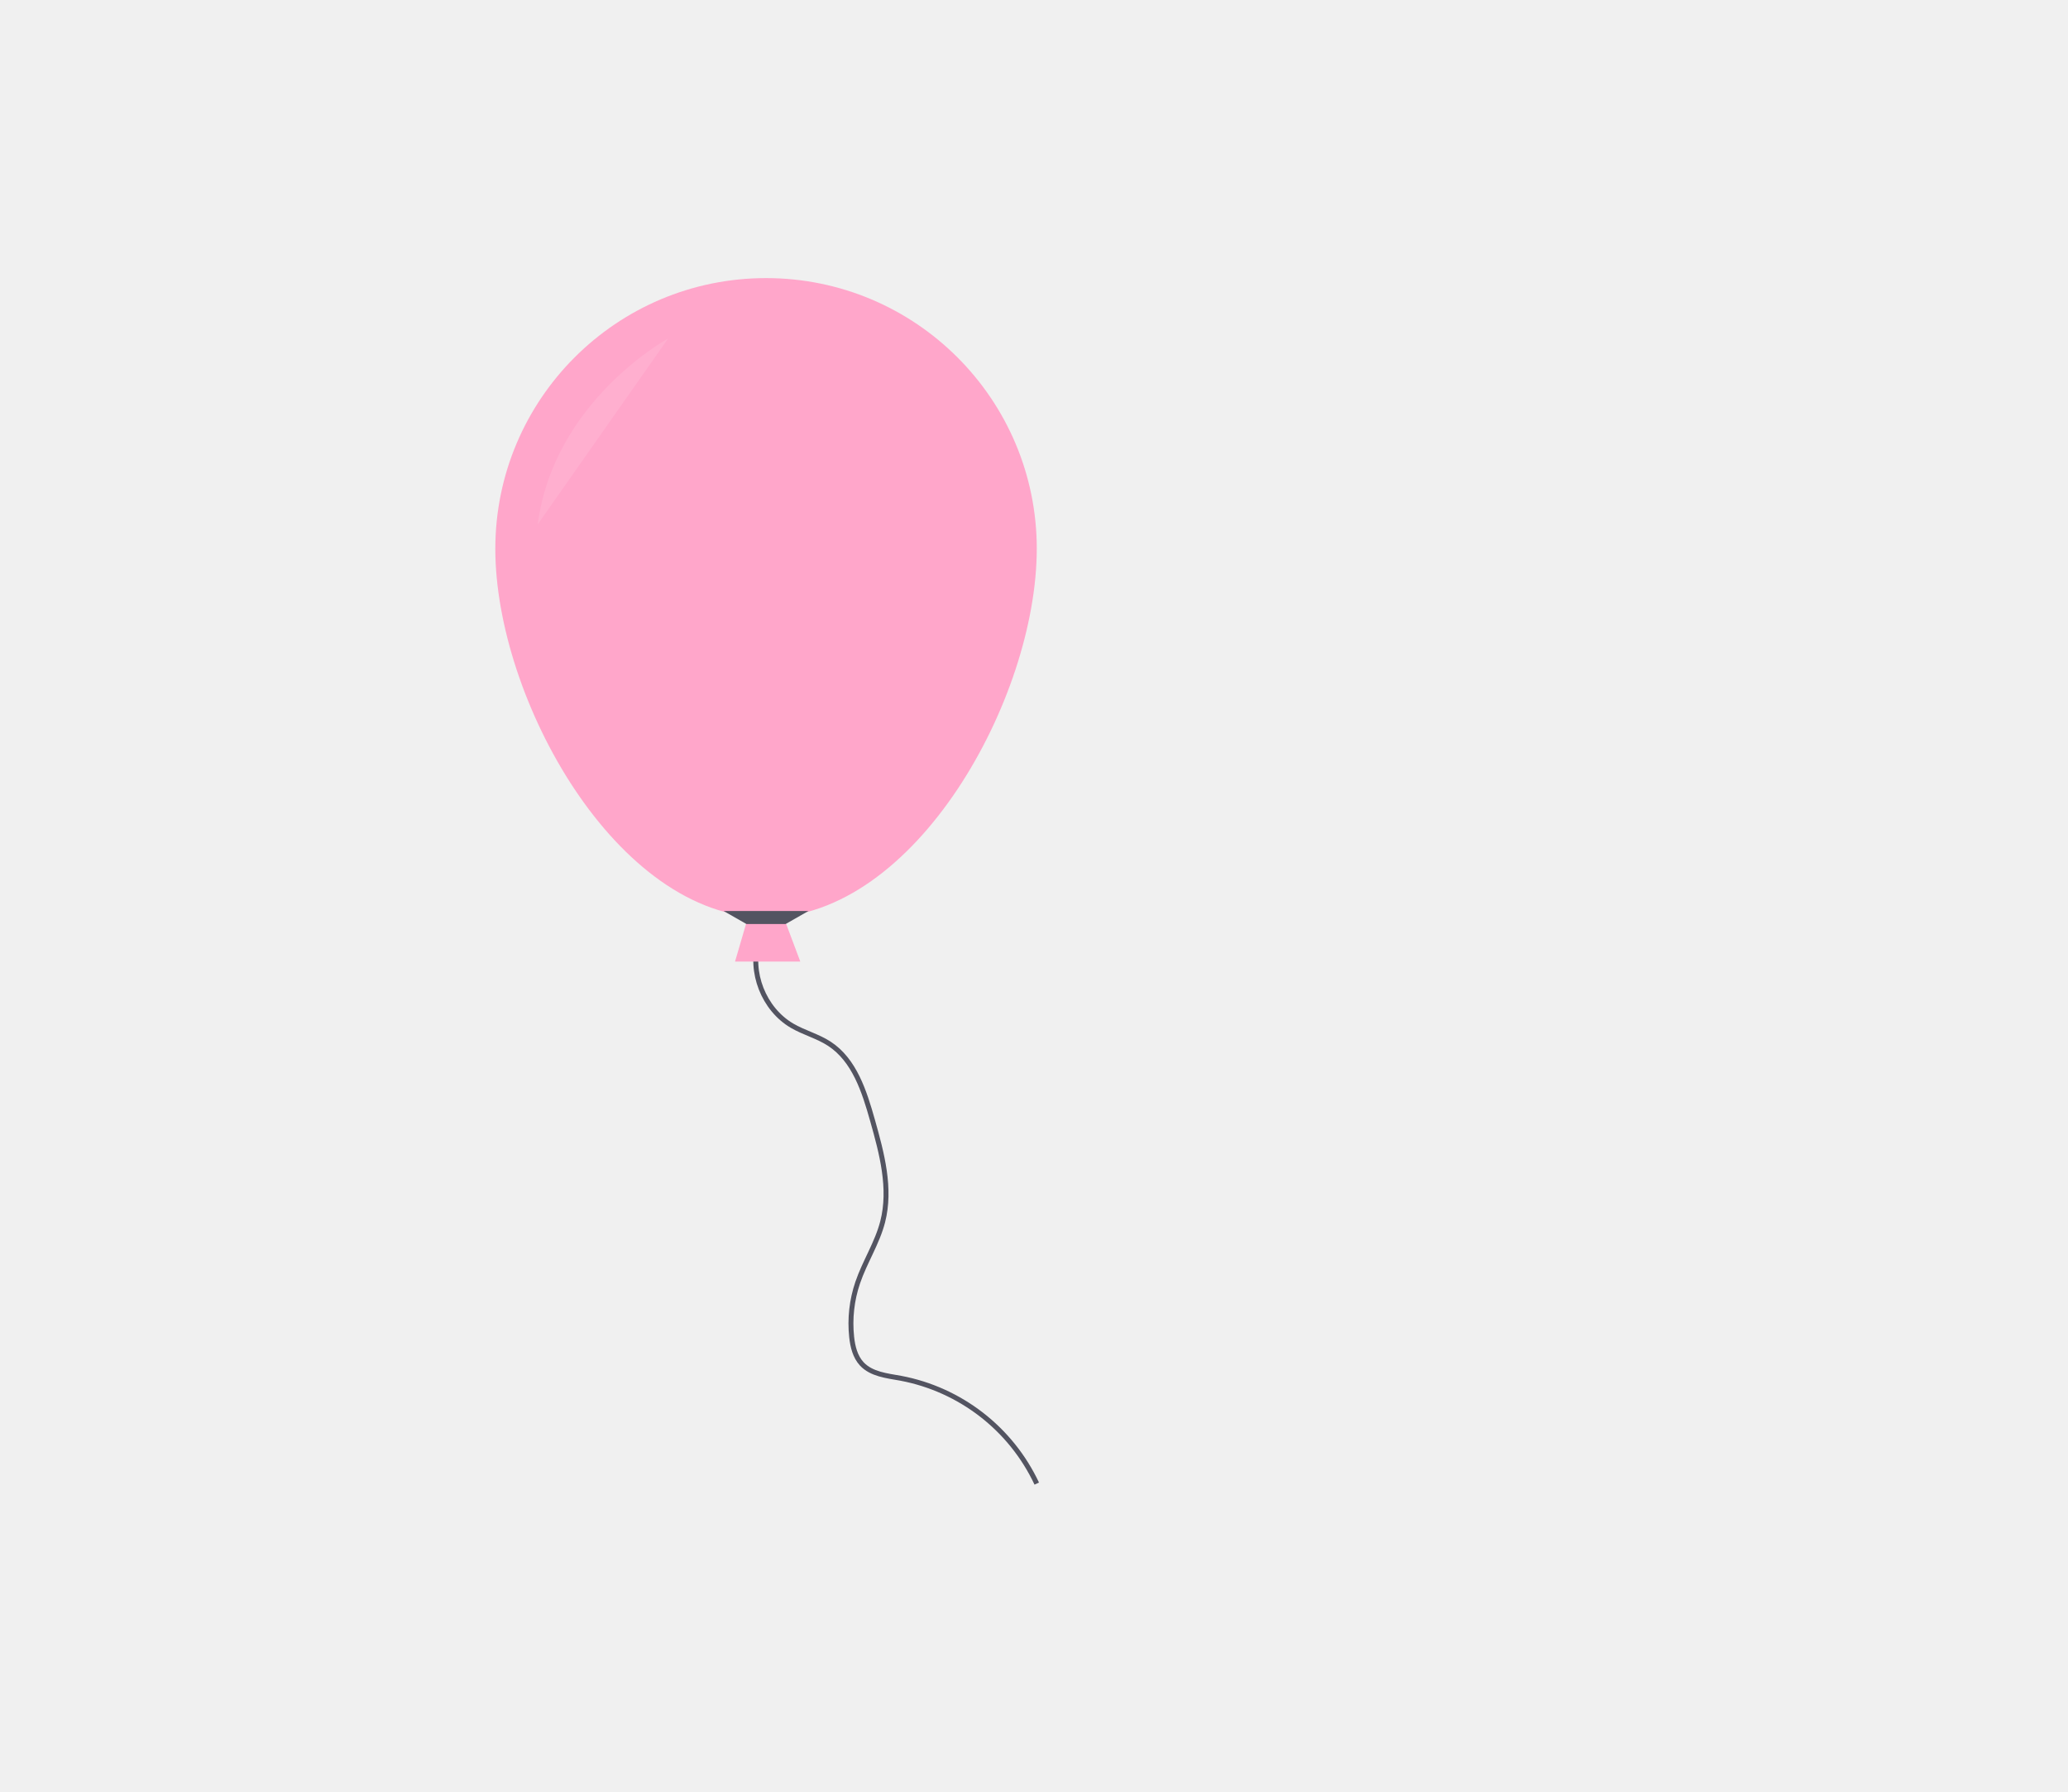
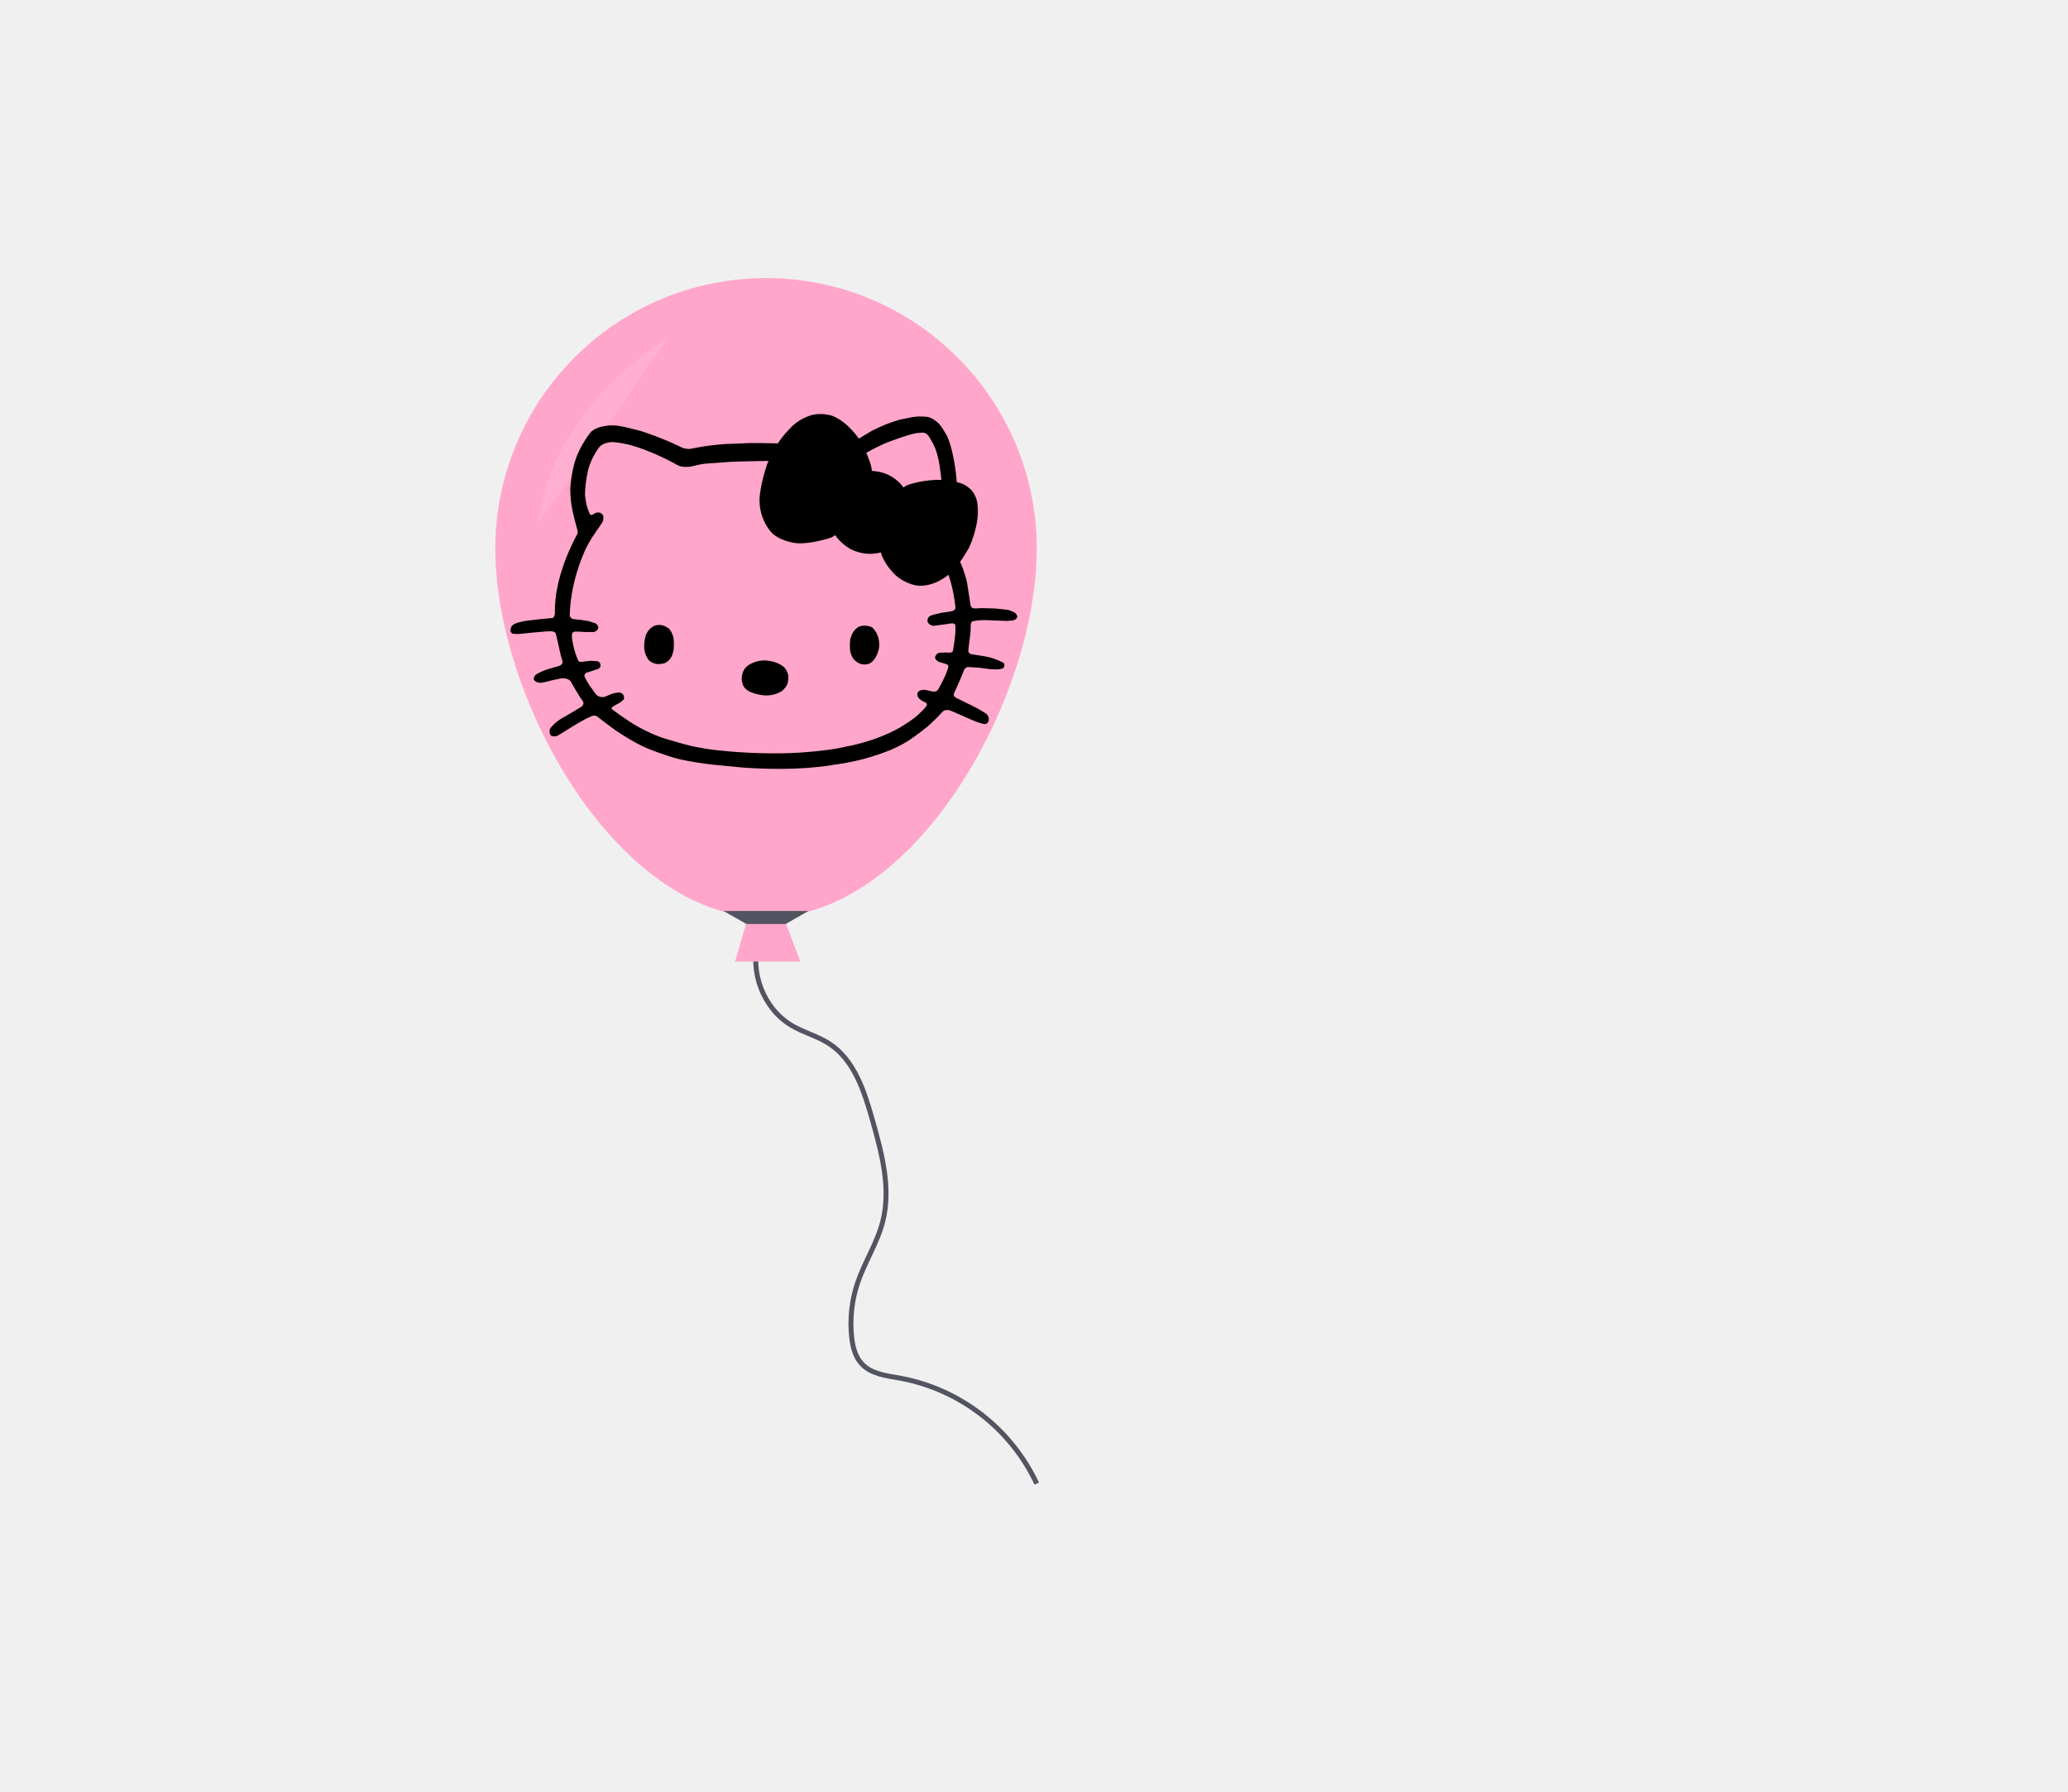
<svg xmlns="http://www.w3.org/2000/svg" id="683d3690-e1ab-45db-97b8-9484a1649262" data-name="Layer 1" width="839.2" height="727.08" viewBox="0 0 839.2 727.08">
  <path d="M488.31,468c-3.94,12.79,2,27.91,13.53,34.64,4.84,2.82,10.41,4.24,15.1,7.3,10.19,6.64,14.21,19.35,17.52,31.05,3.8,13.45,7.61,27.67,4.13,41.2-2.22,8.63-7.27,16.26-10.14,24.7a51.54,51.54,0,0,0-2.45,22c.42,3.94,1.4,8,4.1,10.94,3.9,4.2,10.18,4.83,15.82,5.84a76.78,76.78,0,0,1,55.2,42.74" transform="translate(-180.4 -86.46)" fill="none" stroke="#535461" stroke-miterlimit="10" stroke-width="2" />
  <polygon points="324.76 390.14 298.28 390.14 302.92 374.26 318.8 374.26 324.76 390.14" fill="#ffa6ca" />
  <path d="M601.12,309.16c0,60.68-49.19,149.57-109.86,149.57s-109.86-88.9-109.86-149.57a109.86,109.86,0,0,1,219.73,0Z" transform="translate(-180.4 -86.46)" fill="#ffa6ca" />
  <polygon points="318.8 374.92 302.92 374.92 293.65 369.63 328.07 369.63 318.8 374.92" fill="#535461" />
  <path d="M451.55,223.78s-46.33,25.15-52.95,75.45" transform="translate(-180.4 -86.46)" fill="#fff" opacity="0.1" />
+   <g id="Layer_1" transform="translate(190, 120) scale(0.3)">
+     <svg fill="#000000" width="800px" height="800px" viewBox="0 0 14 14" role="img" focusable="false" aria-hidden="true">
+       <path d="m 9.726,8.327 c 0,0 -0.05,0.323 -0.259,0.389 0,0 -0.098,0.03 -0.197,-0.009 0,0 -0.097,-0.038 -0.16,-0.125 0,0 -0.06,-0.085 -0.072,-0.212 0,0 -0.009,-0.089 0.004,-0.232 0,0 0.02,-0.099 0.072,-0.18 0,0 0.059,-0.091 0.142,-0.129 0,0 0.068,-0.027 0.157,-0.02 0,0 0.086,0.007 0.15,0.04 0,0 0.197,0.16 0.162,0.478 m -2.308,1.034 c 0,0 -0.16,0.107 -0.384,0.099 0,0 -0.2,-0.007 -0.386,-0.098 0,0 -0.097,-0.048 -0.141,-0.146 0,0 -0.043,-0.094 -0.028,-0.211 0,0 0.012,-0.089 0.056,-0.161 0,0 0.051,-0.079 0.129,-0.118 0,0 0.15,-0.099 0.362,-0.095 0,0 0.207,0.004 0.366,0.099 0,0 0.075,0.035 0.126,0.109 0,0 0.05,0.072 0.06,0.158 0,0 0.013,0.111 -0.029,0.207 0,0 -0.042,0.095 -0.131,0.157 m -2.997,-1.552 c 0,0 0.082,-0.034 0.177,-0.009 0,0 0.081,0.02 0.156,0.078 0,0 0.086,0.091 0.109,0.237 0,0 0.017,0.113 0,0.272 0,0 -0.017,0.102 -0.063,0.178 0,0 -0.056,0.091 -0.144,0.129 0,0 -0.102,0.035 -0.205,0.019 0,0 -0.111,-0.019 -0.178,-0.091 0,0 -0.091,-0.109 -0.105,-0.278 0,0 -0.012,-0.148 0.036,-0.305 0,0 0.025,-0.075 0.083,-0.138 0,0 0.062,-0.07 0.134,-0.093 m 3.909,-5.009 c -0.056,0 -0.116,0.006 -0.177,0.02 0,0 -0.246,0.056 -0.448,0.237 l -0.003,0.001 c 0,0 -0.208,0.188 -0.372,0.437 0,0 -0.181,-0.005 -0.366,-0.007 l -0.15,0 c 0,0 -0.123,-0.007 -0.358,0.009 l -0.35,0.012 c 0,0 -0.413,0.021 -0.848,0.117 0,0 -0.123,0.008 -0.204,-0.035 0,0 -0.386,-0.2 -0.955,-0.386 l -0.294,-0.075 c 0,0 -0.182,-0.044 -0.311,-0.058 0,0 -0.365,-0.036 -0.581,0.144 0,0 -0.262,0.307 -0.385,0.707 0,0 -0.086,0.262 -0.11,0.635 0,0 -0.008,0.232 0.048,0.51 0,0 0.031,0.157 0.123,0.492 0,0 0.015,0.046 -0.012,0.095 0,0 -0.495,0.859 -0.522,1.709 0,0 -0.003,0.012 -10e-4,0.144 0,0 0,0.086 -0.051,0.119 l -0.259,0.024 -0.331,0.038 c 0,0 -0.2,0.023 -0.318,0.079 0,0 -0.093,0.039 -0.095,0.161 0,0 0.007,0.051 0.052,0.07 0,0 0.098,0.016 0.239,-0.001 l 0.235,-0.025 0.329,-0.028 0.121,-0.003 c 0,0 0.07,0.004 0.097,0.051 0,0 0.028,0.098 0.075,0.322 0,0 0.044,0.209 0.079,0.318 0,0 0.015,0.039 10e-4,0.071 0,0 -0.016,0.036 -0.068,0.056 l -0.268,0.078 c 0,0 -0.156,0.048 -0.256,0.111 0,0 -0.043,0.015 -0.067,0.06 0,0 -0.02,0.04 -0.015,0.072 0,0 0.005,0.031 0.058,0.058 0,0 0.06,0.031 0.129,0.02 0,0 0.123,-0.02 0.221,-0.052 l 0.244,-0.051 c 0,0 0.136,-0.019 0.217,0.064 l 0.107,0.189 0.115,0.187 c 0,0 0.011,0.025 0.062,0.089 0,0 0.027,0.028 0.02,0.074 0,0 -0.008,0.05 -0.056,0.075 0,0 -0.148,0.094 -0.453,0.267 0,0 -0.072,0.043 -0.148,0.106 0,0 -0.105,0.087 -0.14,0.157 l 0,0.081 c 0,0 0.005,0.048 0.035,0.07 0,0 0.048,0.02 0.101,0.013 0,0 0.048,-0.007 0.086,-0.035 l 0.374,-0.231 c 0,0 0.224,-0.14 0.382,-0.204 0,0 0.035,-0.021 0.079,-0.021 0,0 0.048,0.001 0.083,0.034 0,0 0.278,0.217 0.437,0.327 0,0 0.411,0.283 0.747,0.421 0,0 0.416,0.169 0.75,0.251 0,0 0.31,0.075 0.771,0.127 l 0.676,0.066 c 0,0 0.797,0.072 1.585,0.012 0,0 0.394,-0.029 0.628,-0.075 0,0 0.366,-0.042 0.766,-0.154 0,0 0.29,-0.082 0.543,-0.184 0,0 0.248,-0.099 0.47,-0.244 0,0 0.157,-0.102 0.437,-0.325 0,0 0.189,-0.166 0.349,-0.345 0,0 0.024,-0.027 0.064,-0.04 l 0.081,-0.001 c 0,0 0.05,0.012 0.131,0.05 0,0 0.093,0.044 0.13,0.056 l 0.288,0.127 c 0,0 0.173,0.079 0.297,0.098 0,0 0.046,0.003 0.075,-0.029 0,0 0.025,-0.027 0.027,-0.062 0,0 0.023,-0.081 -0.055,-0.15 0,0 -0.13,-0.093 -0.35,-0.2 l -0.361,-0.177 c 0,0 -0.047,-0.024 -0.059,-0.059 0,0 -0.009,-0.028 0.005,-0.051 l 0.094,-0.211 0.093,-0.213 0.044,-0.117 c 0,0 0.029,-0.068 0.091,-0.081 l 0.271,0.016 0.266,0.036 0.157,0.005 c 0,0 0.098,0 0.152,-0.034 0,0 0.024,-0.019 0.024,-0.064 0,0 0,-0.046 -0.027,-0.06 0,0 -0.181,-0.106 -0.415,-0.148 l -0.137,-0.023 -0.121,-0.019 -0.075,-0.009 c 0,0 -0.032,-0.007 -0.058,-0.031 0,0 -0.027,-0.025 -0.021,-0.048 0,0 0.004,-0.086 0.028,-0.255 0,0 0.024,-0.169 0.027,-0.259 l 10e-4,-0.099 c 0,0 -10e-4,-0.06 0.034,-0.087 0,0 0.148,-0.043 0.401,-0.028 l 0.416,0.016 0.137,-0.009 c 0,0 0.11,-0.016 0.115,-0.098 0,0 -0.012,-0.064 -0.081,-0.102 0,0 -0.008,-0.005 -0.123,-0.05 l -0.313,-0.035 -0.334,-0.009 -0.095,0.005 c 0,0 -0.056,0.005 -0.085,0 0,0 -0.031,0.001 -0.054,-0.03 0,0 -0.02,-0.025 -0.023,-0.055 l -0.083,-0.533 c 0,0 -0.05,-0.236 -0.162,-0.483 0,0 0.083,-0.115 0.207,-0.327 l 0.008,-0.017 c 0,0 0.199,-0.417 0.204,-0.829 0,0 0.003,-0.114 -0.013,-0.224 0,0 -0.02,-0.164 -0.138,-0.298 0,0 -0.118,-0.133 -0.28,-0.174 l -0.068,-0.016 c 0,0 -0.039,-0.659 -0.229,-1.091 0,0 -0.106,-0.192 -0.177,-0.274 0,0 -0.123,-0.144 -0.28,-0.178 0,0 -0.148,-0.027 -0.337,-0.001 l -0.318,0.062 c 0,0 -0.189,0.055 -0.345,0.118 0,0 -0.141,0.056 -0.331,0.152 l -0.301,0.182 c 0,0 -0.259,-0.392 -0.613,-0.534 l -0.005,-0.001 -0.004,-0.003 c 0,0 -0.128,-0.046 -0.295,-0.045 z m 2.441,0.44 c 0.093,0.011 0.137,0.095 0.137,0.095 0.097,0.145 0.152,0.287 0.152,0.287 0.05,0.127 0.083,0.303 0.083,0.303 l 0.038,0.248 0.021,0.187 c -0.394,-0.016 -0.769,0.109 -0.769,0.109 -0.067,0.019 -0.126,0.071 -0.126,0.071 l -0.074,-0.09 c -0.133,-0.144 -0.309,-0.221 -0.309,-0.221 -0.17,-0.076 -0.368,-0.083 -0.368,-0.083 -0.008,-0.097 -0.034,-0.17 -0.034,-0.17 l -0.001,-0.004 -0.021,-0.063 -0.075,-0.191 c 0.356,-0.2 0.523,-0.255 0.523,-0.255 0.172,-0.067 0.356,-0.127 0.356,-0.127 0.232,-0.076 0.326,-0.086 0.326,-0.086 l 0.141,-0.009 z m -7.336,0.225 c 0.105,0.003 0.343,0.054 0.343,0.054 0.597,0.152 1.171,0.488 1.171,0.488 0.129,0.074 0.33,0.035 0.33,0.035 l 0.17,-0.039 c 0.102,-0.024 0.168,-0.028 0.168,-0.028 l 0.609,-0.044 c 0.439,-0.017 0.884,-0.02 0.884,-0.02 l -0.038,0.09 -0.003,0.011 c -0.154,0.464 -0.17,0.763 -0.17,0.763 -0.028,0.537 0.299,0.848 0.299,0.848 l 0.005,0.007 0.007,0.005 c 0.239,0.2 0.577,0.223 0.577,0.223 0.338,0.023 0.79,-0.129 0.79,-0.129 l 0.029,-0.011 c 0.04,-0.019 0.081,-0.052 0.081,-0.052 0.14,0.208 0.356,0.326 0.356,0.326 0.217,0.119 0.462,0.118 0.462,0.118 0.133,0.001 0.267,-0.034 0.267,-0.034 0.008,0.063 0.04,0.119 0.04,0.119 0.107,0.236 0.297,0.412 0.297,0.412 0.227,0.209 0.495,0.25 0.495,0.25 0.407,0.06 0.767,-0.252 0.767,-0.252 l 0.035,0.113 c 0.094,0.301 0.129,0.653 0.129,0.653 0,0.058 -0.042,0.081 -0.042,0.081 -0.048,0.02 -0.14,0.031 -0.14,0.031 l -0.144,0.021 -0.138,0.031 c -0.083,0.017 -0.146,0.05 -0.146,0.05 -0.068,0.051 -0.051,0.13 -0.051,0.13 0.036,0.093 0.145,0.098 0.145,0.098 l 0.215,-0.028 0.215,-0.031 0.015,0.001 c 0.04,0.004 0.051,0.013 0.051,0.013 0.023,0.017 0.019,0.072 0.019,0.072 0.005,0.148 -0.008,0.217 -0.008,0.217 -0.021,0.184 -0.052,0.356 -0.052,0.356 -0.021,0.035 -0.076,0.036 -0.076,0.036 l -0.09,-0.005 -0.161,0.007 c -0.075,0.023 -0.095,0.102 -0.095,0.102 -0.003,0.072 0.095,0.115 0.095,0.115 l 0.174,0.051 c 0.027,0.008 0.039,0.032 0.039,0.032 0.015,0.031 -0.004,0.076 -0.004,0.076 -0.064,0.208 -0.219,0.472 -0.219,0.472 -0.042,0.095 -0.146,0.068 -0.146,0.068 l -0.162,-0.036 c -0.094,-0.017 -0.156,0.027 -0.156,0.027 -0.029,0.016 -0.038,0.056 -0.038,0.056 -0.007,0.035 0.004,0.064 0.004,0.064 0.019,0.056 0.082,0.095 0.082,0.095 0.036,0.023 0.114,0.06 0.114,0.06 0.021,0.015 0.024,0.038 0.024,0.038 0.003,0.023 -0.017,0.048 -0.017,0.048 -0.115,0.148 -0.295,0.286 -0.295,0.286 -0.127,0.095 -0.334,0.22 -0.334,0.22 -0.592,0.335 -1.256,0.444 -1.256,0.444 -0.423,0.107 -1.158,0.148 -1.158,0.148 -0.908,0.051 -1.763,-0.046 -1.763,-0.046 -0.411,-0.032 -0.792,-0.123 -0.792,-0.123 -0.146,-0.035 -0.58,-0.164 -0.58,-0.164 -0.314,-0.094 -0.655,-0.29 -0.655,-0.29 -0.279,-0.16 -0.605,-0.407 -0.605,-0.407 -0.015,-0.009 -0.004,-0.04 -0.004,-0.04 0.035,-0.036 0.153,-0.094 0.153,-0.094 0.101,-0.05 0.137,-0.113 0.137,-0.113 0.007,-0.052 -0.019,-0.095 -0.019,-0.095 -0.029,-0.05 -0.085,-0.052 -0.085,-0.052 -0.09,-0.004 -0.184,0.03 -0.184,0.03 l -0.173,0.072 c -0.134,0.025 -0.199,-0.056 -0.199,-0.056 l -0.148,-0.201 c -0.078,-0.117 -0.123,-0.216 -0.123,-0.216 -0.016,-0.031 0,-0.06 0,-0.06 0.015,-0.027 0.048,-0.042 0.048,-0.042 0.109,-0.03 0.279,-0.091 0.279,-0.091 0.038,-0.027 0.042,-0.044 0.042,-0.044 0.011,-0.042 -0.003,-0.079 -0.003,-0.079 -0.016,-0.043 -0.062,-0.055 -0.062,-0.055 l -0.157,-0.011 -0.177,0.019 c -0.072,0.027 -0.118,-0.013 -0.118,-0.013 -0.13,-0.282 -0.154,-0.555 -0.154,-0.555 l 0,-0.059 c -10e-4,-0.039 0.019,-0.06 0.019,-0.06 0.02,-0.021 0.056,-0.023 0.056,-0.023 l 0.123,0.003 0.122,0.009 c 0.051,-0.005 0.178,0 0.178,0 0.105,-0.009 0.126,-0.097 0.126,-0.097 0.004,-0.079 -0.078,-0.114 -0.078,-0.114 -0.102,-0.028 -0.142,-0.047 -0.142,-0.047 l -0.189,-0.03 -0.186,-0.02 c -0.023,-0.003 -0.046,-0.024 -0.046,-0.024 -0.021,-0.02 -0.035,-0.046 -0.035,-0.046 0.009,-0.788 0.33,-1.481 0.33,-1.481 0.064,-0.17 0.199,-0.38 0.199,-0.38 l 0.244,-0.36 c 0.038,-0.081 0.021,-0.145 0.021,-0.145 -0.023,-0.075 -0.099,-0.086 -0.099,-0.086 -0.043,-0.008 -0.088,0.012 -0.088,0.012 l -0.076,0.044 c -0.038,0.012 -0.054,-0.016 -0.054,-0.016 -0.05,-0.095 -0.079,-0.22 -0.079,-0.22 -0.023,-0.097 -0.038,-0.237 -0.038,-0.237 0.008,-0.352 0.081,-0.613 0.081,-0.613 0.085,-0.309 0.27,-0.531 0.27,-0.531 0.107,-0.11 0.317,-0.106 0.317,-0.106 z" />
+     </svg>
+   </g>
</svg>
